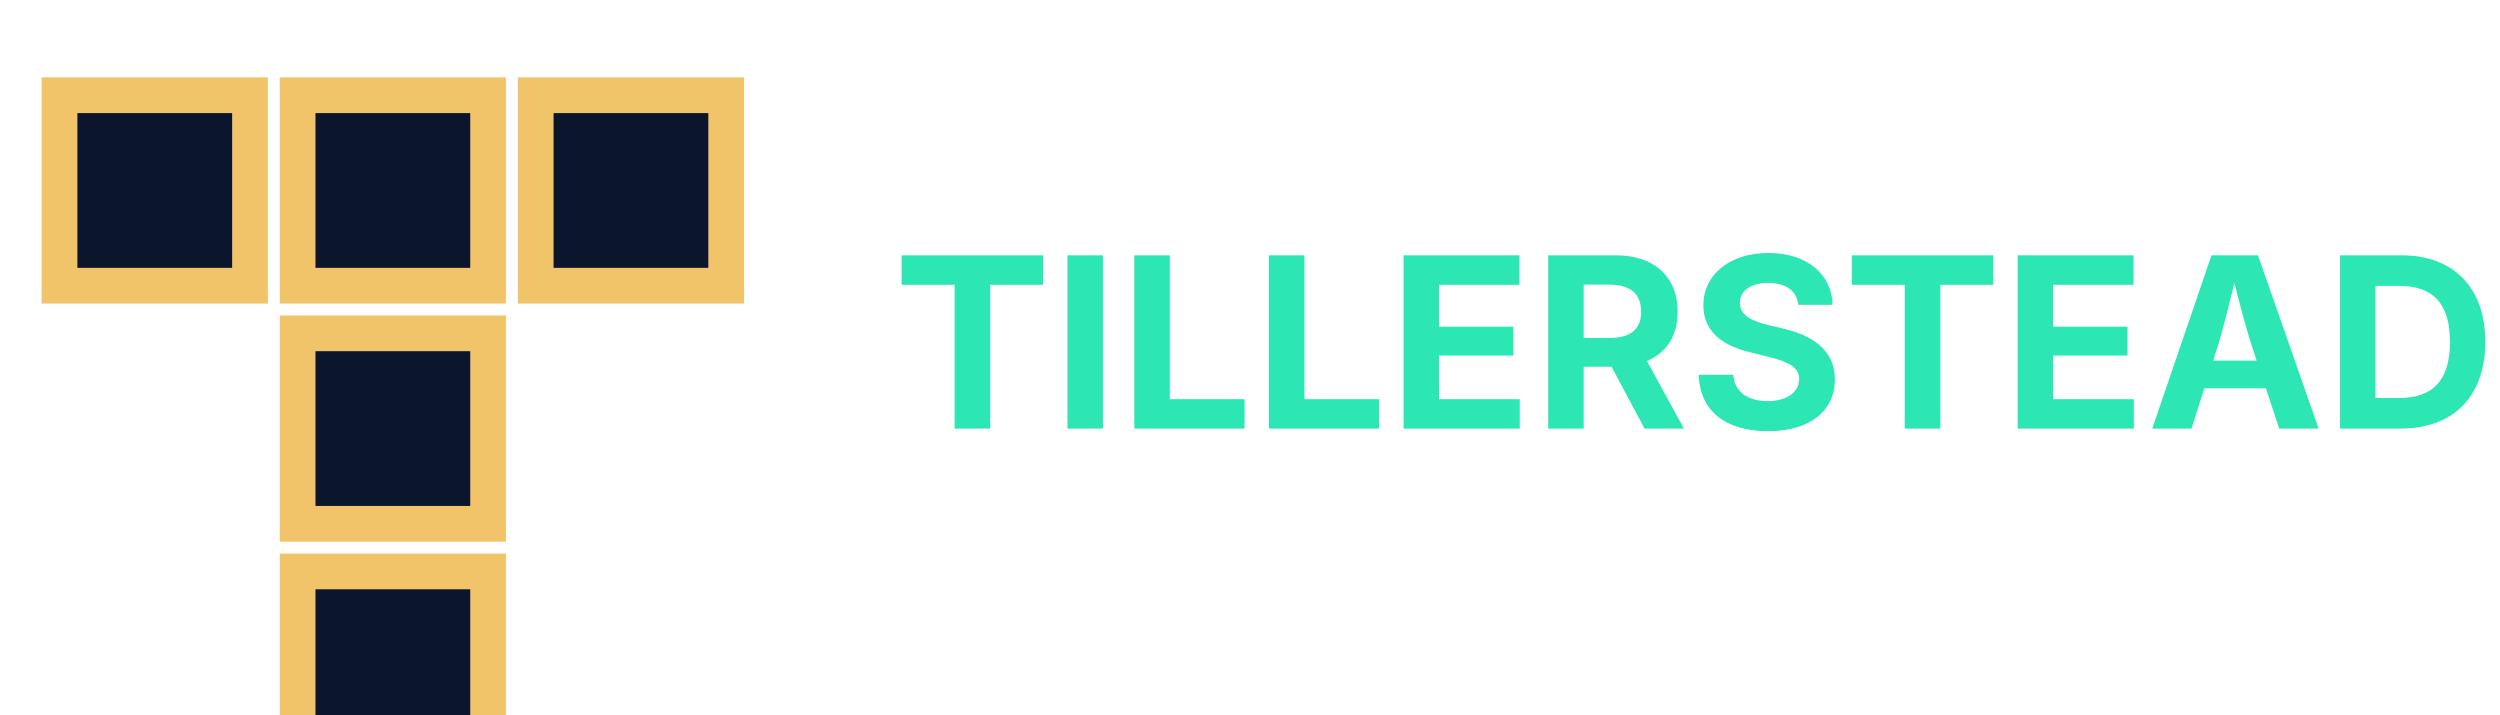
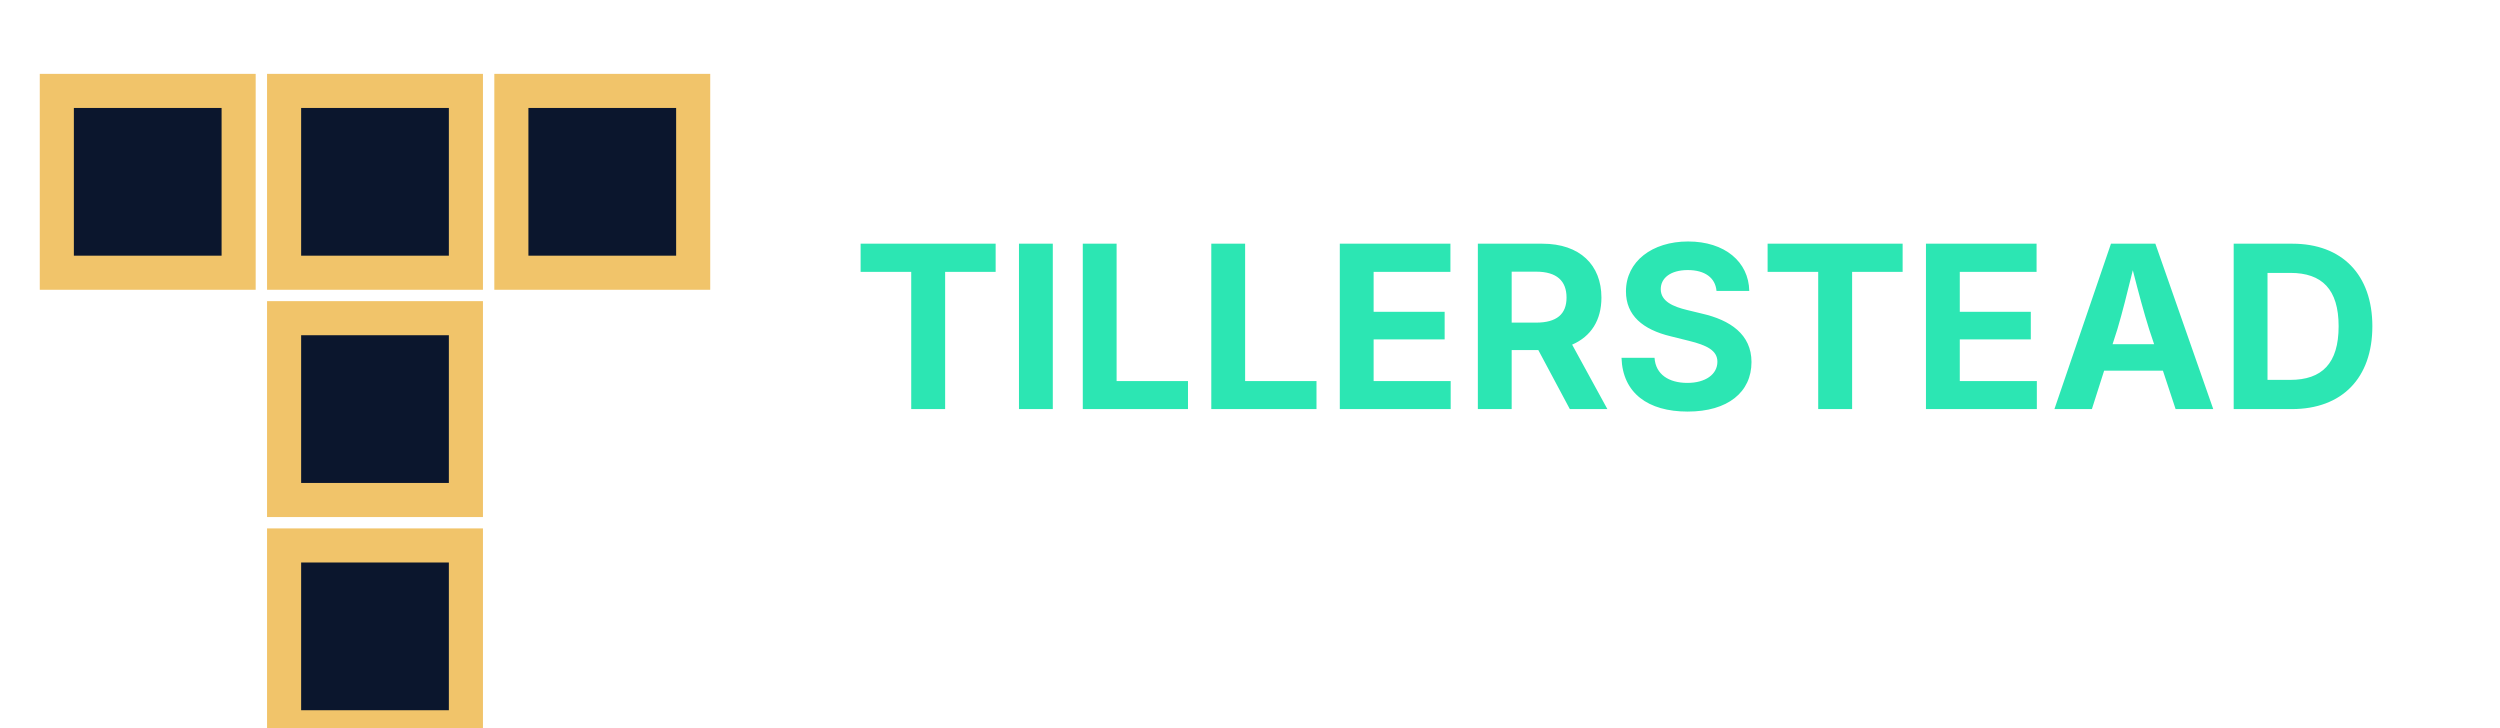
- <svg xmlns="http://www.w3.org/2000/svg" viewBox="0 0 420 120" role="img" aria-labelledby="ts-logo-title ts-logo-desc">
+ <svg xmlns="http://www.w3.org/2000/svg" viewBox="0 0 440 128" role="img" aria-labelledby="ts-logo-title ts-logo-desc">
  <style>
    .ts-tile { fill: #0b162d; }
    .ts-grout { stroke: #f1c46a; }
    .ts-text { fill: #2ce6b3; }
  </style>
  <g transform="translate(10,16)" class="ts-grout" stroke-width="6" stroke-linejoin="miter">
    <rect x="0" y="0" width="32" height="32" class="ts-tile" />
    <rect x="40" y="0" width="32" height="32" class="ts-tile" />
    <rect x="80" y="0" width="32" height="32" class="ts-tile" />
    <rect x="40" y="40" width="32" height="32" class="ts-tile" />
    <rect x="40" y="80" width="32" height="32" class="ts-tile" />
  </g>
  <text x="150" y="72" class="ts-text" font-family="system-ui,-apple-system,BlinkMacSystemFont,'Segoe UI',sans-serif" font-size="40" font-weight="700">
    TILLERSTEAD
  </text>
</svg>
